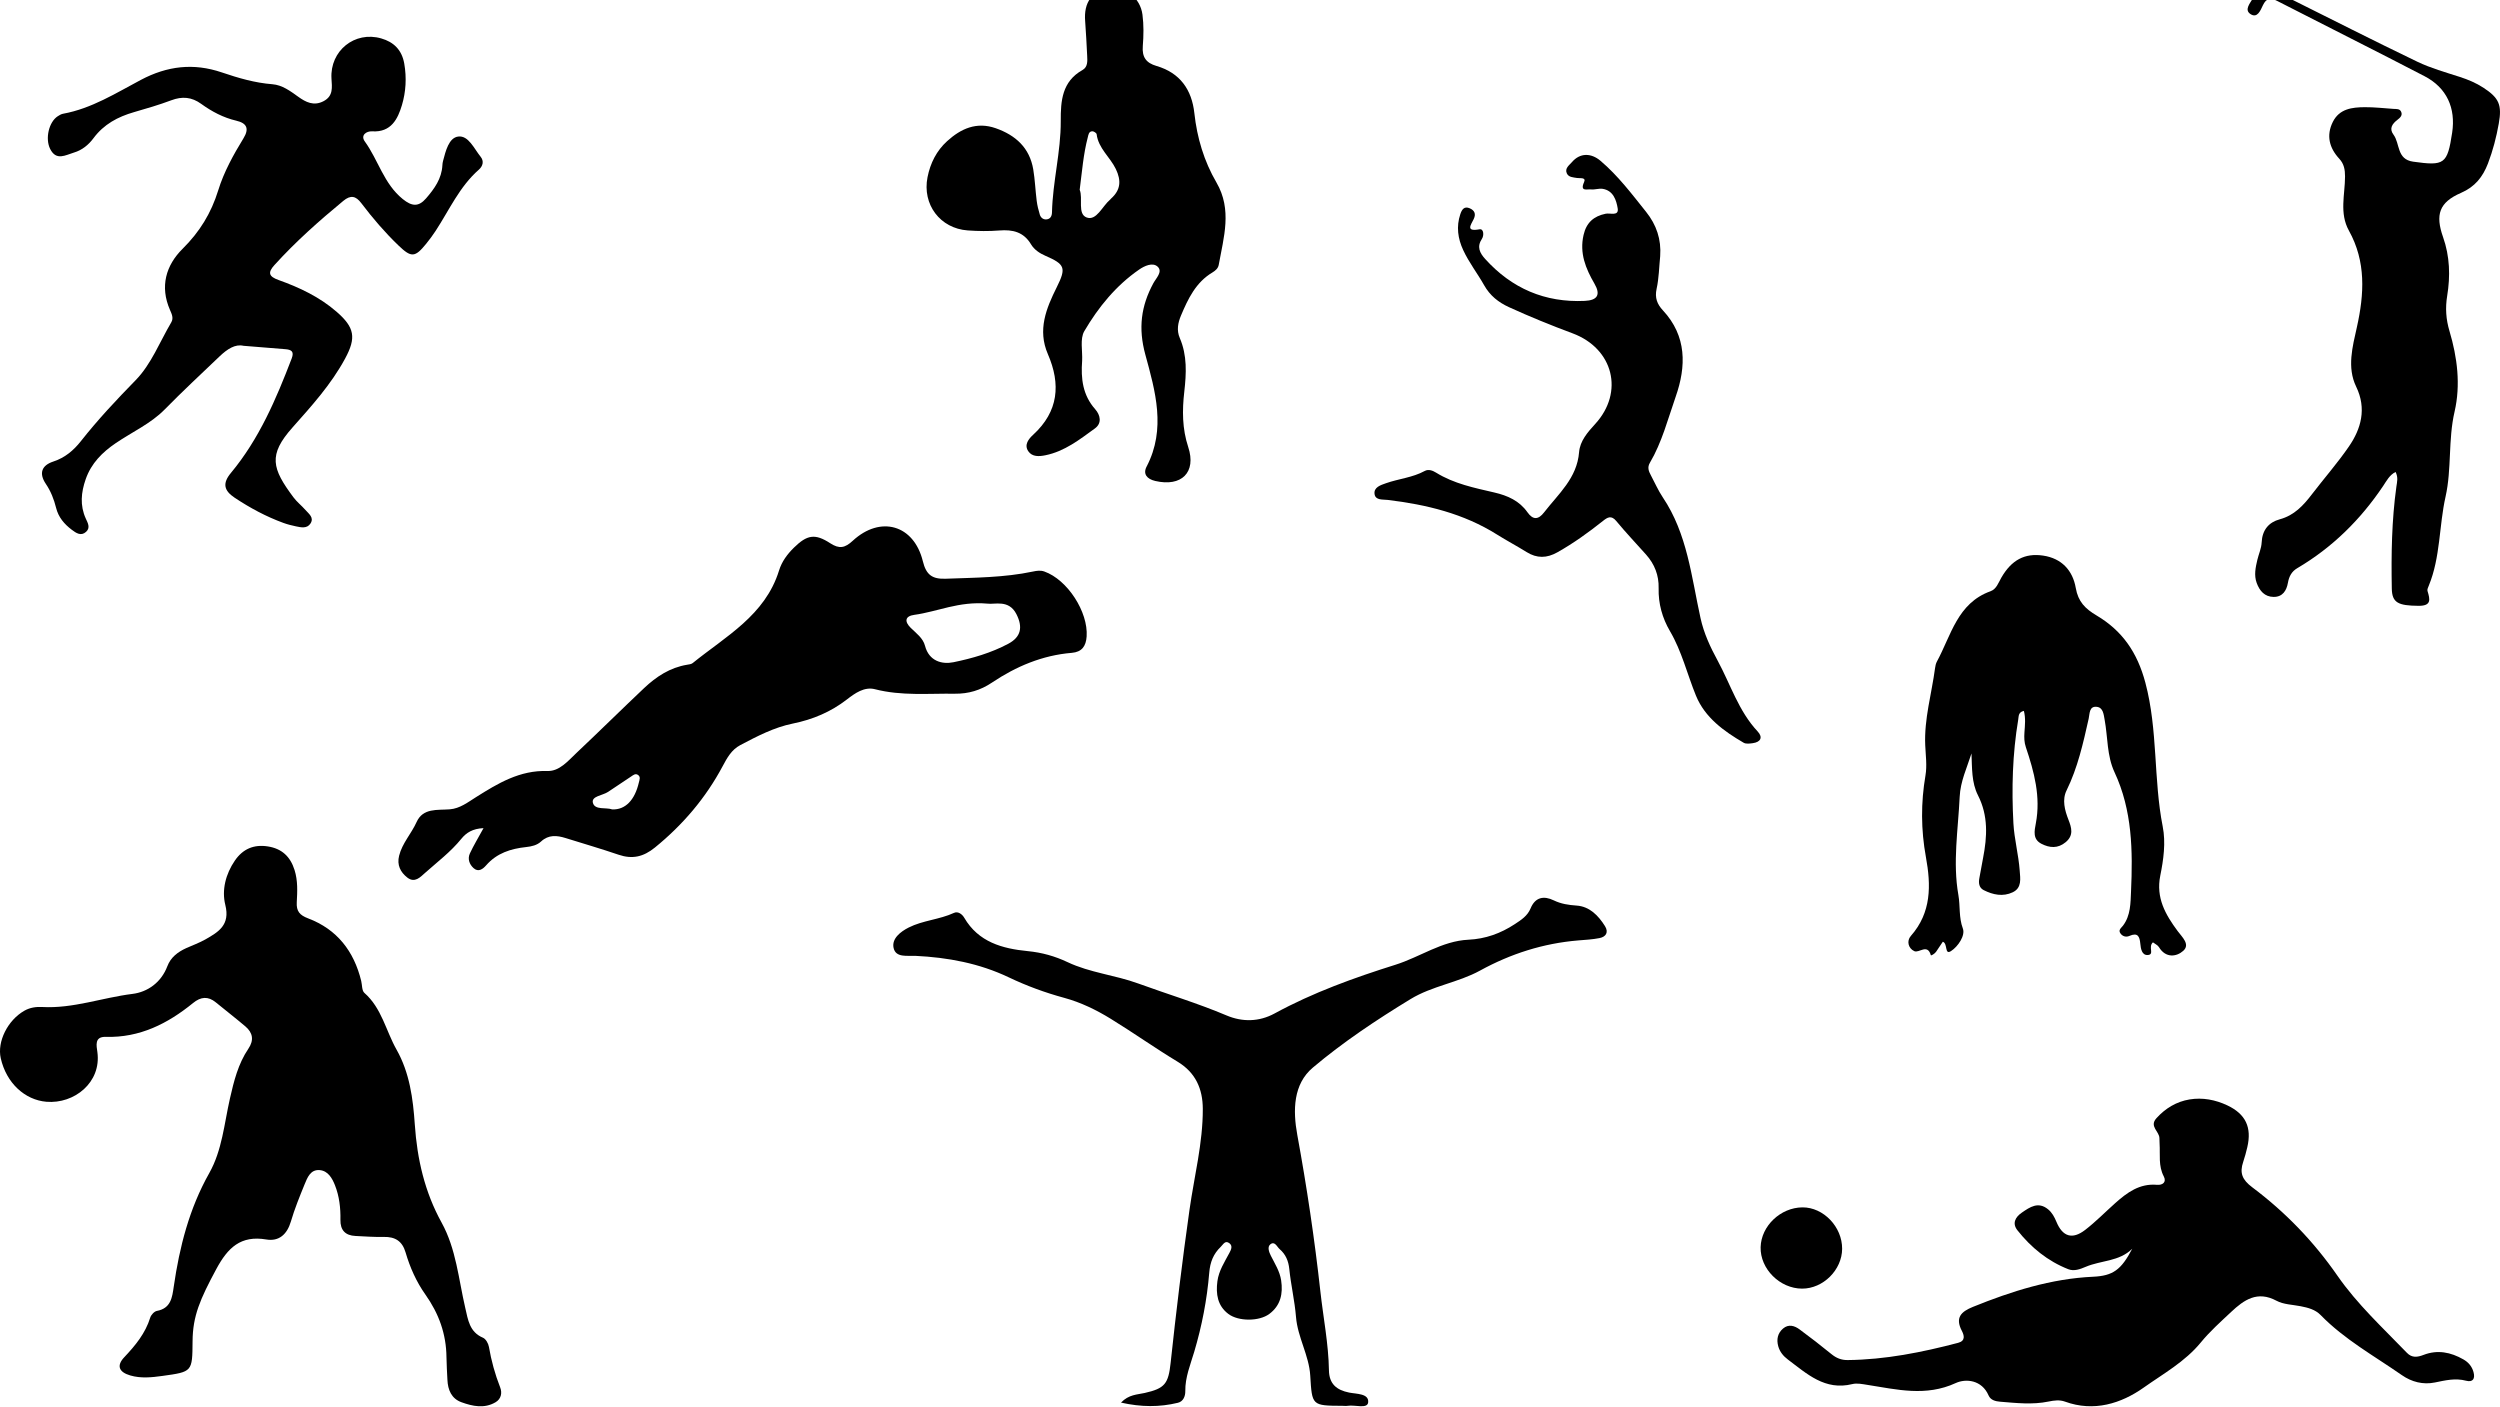
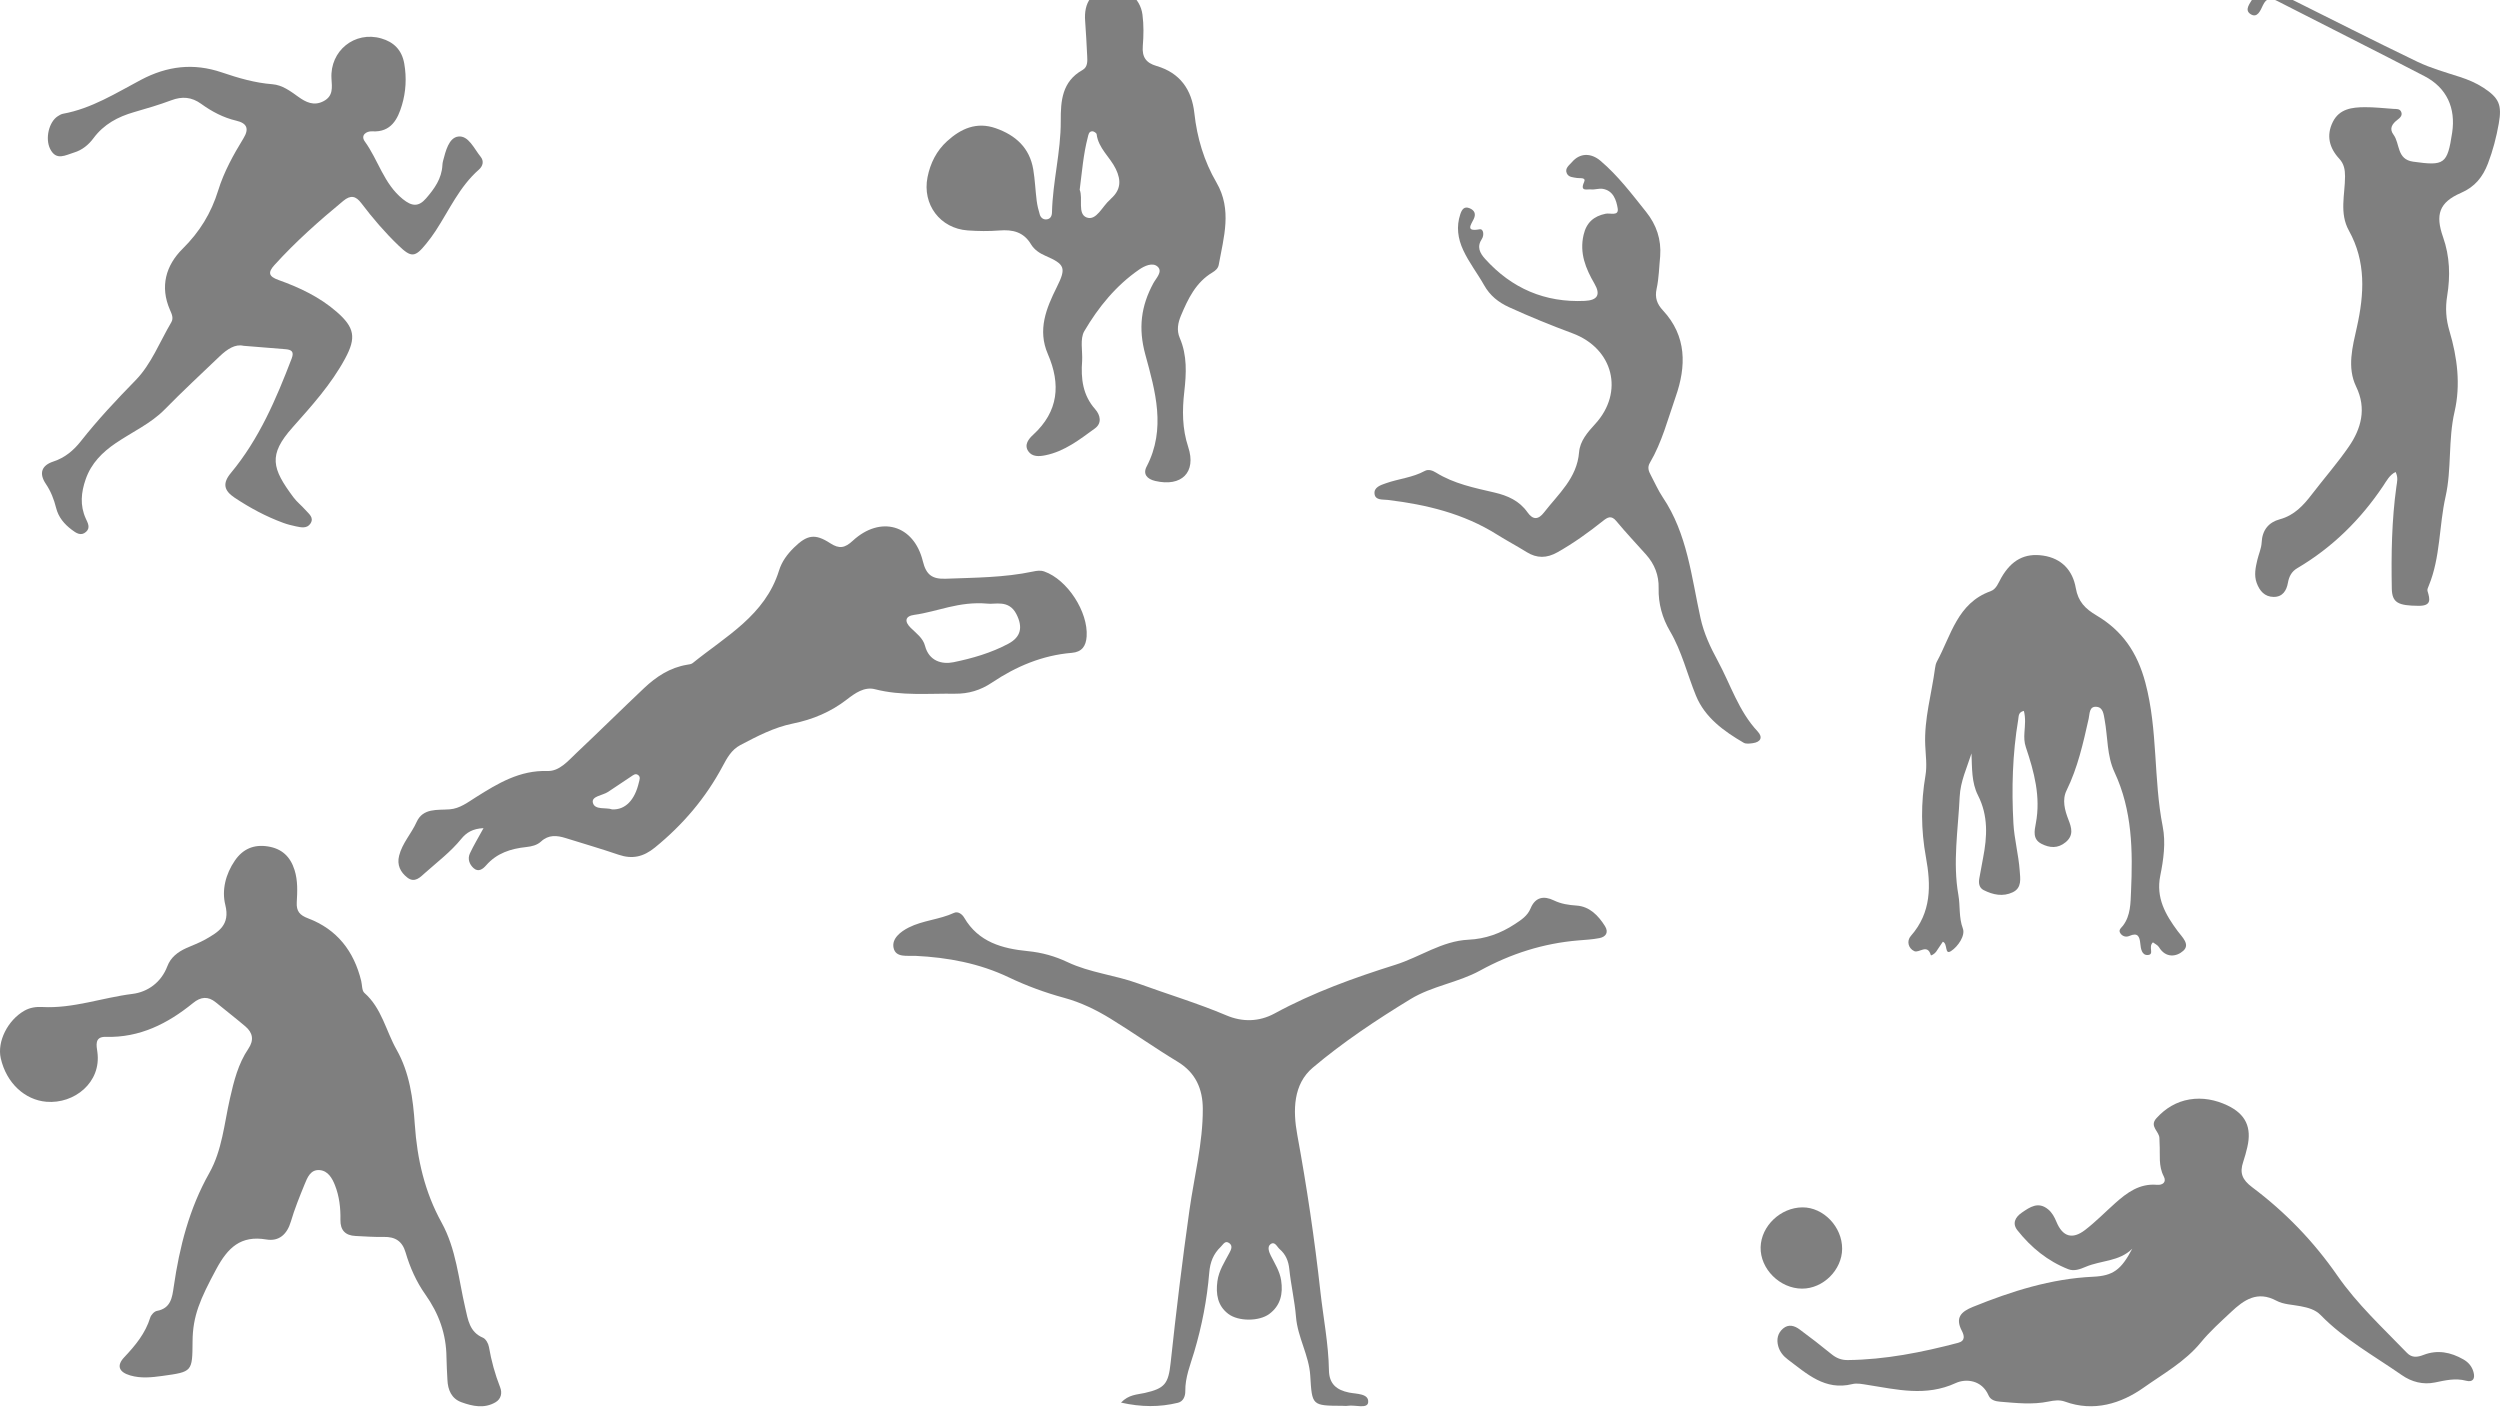
<svg xmlns="http://www.w3.org/2000/svg" version="1.1" id="Layer_1" x="0px" y="0px" viewBox="0 0 1920 1080" style="enable-background:new 0 0 1920 1080;" xml:space="preserve">
-   <path d="M1746.36-9.14c2.29,3.42,5.98,4.86,9.44,6.59c33.53,16.71,66.93,33.7,100.69,49.94c10.33,4.97,21.58,8.11,32.55,11.65  c6.45,2.09,12.59,4.65,18.24,8.34c12.09,7.91,14.31,13.26,11.78,27.52c-1.86,10.47-4.5,20.72-8.31,30.66  c-3.94,10.28-9.94,17.91-20.73,22.59c-16.74,7.26-19.84,16.67-13.73,34c5.19,14.71,5.63,29.87,3.15,45.04  c-1.52,9.31-0.95,18,1.77,27.11c6.03,20.22,8.66,41.3,3.9,61.86c-5.02,21.65-2.14,43.94-6.91,65.21  c-5.1,22.71-3.88,46.57-12.91,68.47c-0.53,1.28-1.32,2.89-0.97,4.03c1.98,6.51,3.17,11.49-6.92,11.4  c-15.59-0.13-20.3-2.32-20.5-13.28c-0.47-26.18-0.09-52.35,3.54-78.35c0.48-3.44,1.52-6.91-0.64-11.17  c-4.71,2.37-6.93,6.85-9.52,10.72c-17.39,25.91-39.05,47.31-66.01,63.19c-4.26,2.51-6.28,6.29-7.14,11.17  c-1.05,6-4.05,10.93-10.97,10.88c-6.92-0.05-10.78-4.65-13.01-10.69c-2.19-5.94-0.9-11.89,0.49-17.77c1.06-4.47,3.1-8.85,3.31-13.33  c0.44-9.55,5.37-15.51,13.94-17.83c11.07-3,18.06-10.58,24.58-19.1c9.46-12.35,19.81-24.15,28.54-36.86  c9.24-13.46,13.74-28.9,5.52-45.9c-7.16-14.81-2.78-30.7,0.56-45.69c5.69-25.54,7.08-50.35-6.11-74.1  c-7.48-13.47-3.01-27.72-2.99-41.64c0.01-5.23-0.77-9.65-4.42-13.6c-7.65-8.29-10.16-17.82-4.96-28.28  c5.04-10.13,14.8-11.25,24.53-11.32c7.38-0.06,14.77,0.82,22.15,1.31c2.07,0.14,4.53-0.21,5.67,1.97c1.48,2.82-0.57,4.76-2.53,6.25  c-4.1,3.12-6.82,6.79-3.21,11.6c5.1,6.82,2.29,18.93,15.11,20.72c23.99,3.35,26.25,1.98,29.92-22.24  c2.87-18.96-4.15-34.53-21.12-43.36c-37.62-19.58-75.57-38.52-113.31-57.88c-5.15-2.64-8.25-2.18-10.91,3.37  c-1.82,3.8-4.22,10.33-9.6,6.71c-4.84-3.25-0.27-8.28,1.95-12.1c1.59-2.74,3.65-5.21,5.5-7.8  C1739.29-9.14,1742.82-9.14,1746.36-9.14z" />
-   <path d="M147.89,1030.17c-0.16,23.46-0.18,23.35-23.15,26.54c-8.29,1.15-16.49,2.02-24.67-0.36c-8.75-2.54-10.77-7.51-4.64-14  c8.53-9.03,16.21-18.3,19.95-30.44c0.65-2.1,3.12-4.77,5.12-5.13c10.76-1.96,11.75-10.41,12.94-18.63  c4.43-30.55,11.91-59.99,27.29-87.25c9.88-17.52,11.46-37.87,15.84-57.16c3.06-13.47,6.33-26.71,14.16-38.29  c4.47-6.61,3.47-12.3-2.3-17.19c-7.42-6.29-15.13-12.25-22.66-18.42c-6.01-4.93-11.57-4.35-17.49,0.47  c-19.52,15.88-40.99,26.76-67.05,26c-8.91-0.26-7.09,6.82-6.43,11.75c3.14,23.23-17.72,39.89-39.15,38.1  c-16.59-1.39-30.78-14.39-35.08-33.46c-2.88-12.75,5.37-29.26,18.22-36.51c4.24-2.39,8.87-3.07,13.6-2.81  c23.76,1.31,46.15-7.19,69.35-10.06c11.62-1.44,22.07-8.78,26.79-21.26c2.59-6.85,8.03-10.94,14.45-13.88  c4.91-2.25,10.08-4.04,14.76-6.7c10.09-5.75,19.15-11.08,15.3-26.49c-2.85-11.39,0.24-23.72,7.35-34.08  c6.13-8.91,14.48-12.53,25.24-10.87c10.81,1.67,17.34,7.79,20.59,18.14c2.56,8.16,2.16,16.46,1.7,24.7  c-0.39,6.91,2.15,9.94,8.75,12.44c22.18,8.4,35.18,25.21,40.74,48.05c0.76,3.12,0.46,7.44,2.44,9.17  c13.35,11.74,16.5,29.09,24.71,43.6c10.06,17.77,12.66,37.71,14,57.38c1.82,26.75,7.6,51.89,20.6,75.44  c11.2,20.3,13,43.39,18.15,65.46c2.13,9.14,3.21,18.55,13.62,22.96c2.17,0.92,4.12,4.41,4.56,7c1.84,10.68,4.67,21.01,8.63,31.1  c1.72,4.36,0.71,8.95-3.56,11.46c-8.58,5.03-17.6,3.08-26.15-0.02c-7.68-2.78-10.45-9.43-10.79-17.22  c-0.25-5.77-0.68-11.53-0.73-17.3c-0.16-17.89-5.85-33.6-16.25-48.28c-6.83-9.64-11.79-20.74-15.15-32.24  c-2.54-8.71-8.01-12.13-16.8-11.92c-7.2,0.17-14.41-0.4-21.62-0.73c-7.87-0.36-11.77-4.43-11.62-12.43  c0.17-9.09-0.85-18.08-4.2-26.55c-2.14-5.43-5.36-11.06-11.72-11.61c-7.09-0.61-9.49,5.77-11.65,11.05  c-3.82,9.35-7.63,18.75-10.48,28.42c-2.9,9.85-9.11,15.46-18.86,13.81c-19.72-3.34-29.6,6.36-38.37,22.62  C153.63,997.83,148.02,1010.68,147.89,1030.17z" />
-   <path d="M860.93,1077.2c5.97-6.26,12.41-6.09,18.24-7.41c15.43-3.49,18.15-7.09,19.86-23.01c4.23-39.3,8.96-78.52,14.51-117.69  c3.64-25.71,10.31-51.26,10.21-77.48c-0.06-15.28-5.43-27.81-19.41-36.25c-17.38-10.49-33.98-22.29-51.28-32.92  c-11.14-6.85-23.01-12.63-35.69-16.08c-14.68-3.99-28.84-9.19-42.54-15.72c-22.73-10.85-46.89-15.34-71.86-16.55  c-6.19-0.3-15.07,1.62-16.71-6.15c-1.52-7.17,5.45-12.48,11.59-15.59c10.93-5.53,23.62-6.08,34.83-11.26  c2.98-1.38,6.19,0.88,7.84,3.71c10.93,18.76,29.27,23.75,48.78,25.66c10.85,1.06,20.84,3.85,30.6,8.47  c17.21,8.16,36.39,9.87,54.19,16.37c22.61,8.25,45.69,15.15,67.93,24.57c12.05,5.1,24.9,5,36.9-1.55  c29.46-16.06,61.13-27.44,92.75-37.38c18.91-5.94,35.7-18.27,56.09-19.24c13.09-0.62,24.68-4.8,35.61-11.97  c5.04-3.3,9.77-6.37,12.13-12.1c3.6-8.76,10.24-9.79,17.74-6.17c5.73,2.77,11.37,3.59,17.67,4.03c9.89,0.7,16.64,7.66,21.72,15.78  c2.93,4.69,0.8,8.2-4.22,9.19c-5.37,1.06-10.9,1.34-16.37,1.79c-26.79,2.23-51.82,10.23-75.32,23.13  c-16.99,9.32-36.81,11.8-53.4,21.91c-26.15,15.94-51.78,32.99-75.08,52.65c-15.04,12.7-15.4,32.67-11.91,51.73  c7.31,39.87,13.27,79.93,17.73,120.24c2.23,20.16,6.24,40.13,6.57,60.5c0.17,10.45,5.83,15.14,15.53,17.09  c5.61,1.13,15.31,0.62,14.59,7.53c-0.55,5.23-10.17,1.72-15.67,2.62c-1.34,0.22-2.75,0.03-4.13,0.02  c-23.51-0.12-23.28-0.13-24.68-23.23c-0.95-15.58-9.67-29.34-10.94-45.03c-1-12.32-3.89-24.48-5.15-36.79  c-0.64-6.3-2.8-11.31-7.41-15.29c-2.08-1.8-3.73-6.43-7.16-3.67c-2.46,1.98-1.02,5.9,0.38,8.69c3.09,6.15,6.88,11.98,7.93,18.97  c1.54,10.22-0.42,19.36-9.12,25.81c-7.8,5.78-23.66,5.82-31.41-0.02c-8.37-6.3-9.7-15.35-8.43-25.08  c1.06-8.09,5.48-14.76,9.19-21.75c1.28-2.41,2.83-5.38-0.01-7.51c-3.23-2.42-4.68,0.93-6.59,2.77c-5.69,5.48-8.18,11.73-8.86,19.97  c-1.7,20.58-5.64,40.91-11.55,60.77c-2.94,9.88-6.98,19.47-6.83,30.08c0.06,4.04-1.61,8-5.69,8.98  C890.58,1080.75,876.49,1080.69,860.93,1077.2z" />
-   <path d="M371.35,636.01c-8.36,0.39-13.21,3.46-17.08,8.23c-8.08,9.95-18.28,17.65-27.76,26.09c-3.7,3.29-7.98,8.1-13.69,3.64  c-5.31-4.15-8.09-9.69-6.3-16.78c2.42-9.66,9.4-16.92,13.4-25.82c4.95-11,15.94-9.06,25.51-9.81c7.79-0.61,13.88-5.42,20.16-9.36  c16.88-10.61,33.53-20.75,54.86-20.07c9.27,0.29,15.87-7.83,22.35-13.94c17.43-16.42,34.46-33.27,51.86-49.72  c9.37-8.85,19.95-15.79,33.04-17.95c1.47-0.24,3.2-0.4,4.27-1.27c25.42-20.57,55.66-36.67,66.31-71.04  c2.17-7.01,6.41-12.67,11.53-17.68c10-9.79,16.09-10.96,27.77-3.34c7.02,4.58,11.33,3.67,17.32-1.87  c21.32-19.66,46.98-12.3,53.85,15.72c2.57,10.47,7.19,13.82,17.63,13.42c22.41-0.86,44.84-0.84,66.91-5.51  c2.96-0.62,5.77-1.09,8.79-0.02c17.71,6.28,33.74,31.04,32.46,49.89c-0.51,7.48-3.69,11.93-11.44,12.57  c-22.56,1.87-42.75,10.41-61.29,22.85c-8.8,5.9-18.01,8.66-28.44,8.53c-20.51-0.26-41.06,1.8-61.4-3.45  c-8.12-2.1-15.37,3.08-21.52,7.84c-12.43,9.63-26.27,15.44-41.57,18.54c-14.44,2.93-27.42,9.75-40.35,16.55  c-6.72,3.53-10.17,9.88-13.49,16.11c-13.04,24.48-30.55,45.04-52.06,62.54c-8.8,7.16-17.31,9.14-27.9,5.53  c-13.44-4.59-27.09-8.55-40.65-12.79c-6.7-2.09-13.09-2.74-18.89,2.63c-3.09,2.86-7.22,3.82-11.39,4.26  c-11.83,1.26-22.6,4.64-30.82,14.07c-2.37,2.71-5.88,5.57-9.69,2.07c-3.23-2.96-4.66-7.16-2.75-11.27  C363.69,649.37,367.17,643.67,371.35,636.01z M758.36,463.59c-21.9-1.96-38.56,6.23-56.21,8.62c-7.21,0.98-7.6,5.16-2.75,9.94  c4.25,4.19,9.45,7.84,11.01,13.83c3.09,11.85,13.13,14.39,21.81,12.62c14.44-2.95,28.99-7.16,42.19-14.21  c9.74-5.2,11.27-12.78,6.19-22.74C774.76,460.2,763.9,464.42,758.36,463.59z M470.12,621.62c10.18,0.46,17.42-7.23,20.52-20.64  c0.51-2.19,1.6-4.45-0.86-5.96c-1.9-1.16-3.57,0.35-5.09,1.34c-5.92,3.89-11.81,7.83-17.68,11.8c-4.15,2.8-12.95,3.24-11.68,8.35  C456.79,622.4,465.58,619.89,470.12,621.62z" />
-   <path d="M186.96,265.57c-6.23-1.49-12.33,2.4-18.36,8.16c-14.19,13.56-28.54,26.88-42.31,40.92  c-10.39,10.59-24.84,17.15-37.37,25.66c-10.3,6.99-18.83,15.46-23.09,27.67c-3.56,10.2-4.54,20.17,0.05,30.27  c1.53,3.36,3.73,7.04,0.22,10.21c-3.96,3.58-7.77,0.81-10.98-1.6c-5.72-4.3-10.26-9.61-12.05-16.85  c-1.61-6.52-4.05-12.74-7.83-18.32c-5.62-8.31-3.14-14.34,5.72-17.23c8.96-2.92,15.61-8.62,21.13-15.61  c13.08-16.6,27.43-31.86,42.21-47c11.81-12.1,18.41-29.31,27.24-44.3c1.94-3.3,0.32-6.49-1.01-9.55  c-7.84-17.96-3.13-34.22,9.74-46.96c13.08-12.96,21.93-27.36,27.32-44.85c4.36-14.14,11.64-27.27,19.39-39.95  c4.53-7.4,2.71-11.63-5.56-13.56c-9.91-2.32-18.77-7.03-26.9-12.91c-7.35-5.32-14.6-5.9-22.97-2.75  c-9.35,3.51-18.98,6.32-28.59,9.09c-12.43,3.58-23.23,9.32-31.16,20.02c-3.77,5.08-8.71,9.17-15.01,11.04  c-6.49,1.93-13.57,6.59-18.26-2.77c-4.01-8.01-0.95-20.8,5.84-25.14c1.24-0.79,2.6-1.63,4-1.89c21.99-4,40.64-15.87,59.87-26.04  c20.22-10.69,40.39-13.11,62.11-5.72c12.58,4.27,25.35,8.04,38.83,9.08c7.52,0.58,13.73,5.2,19.8,9.57  c5.9,4.25,12.01,7.37,19.52,3.44c7.62-4,6.47-10.63,6.07-17.42c-1.23-21.25,17.81-36.66,38.24-30.77  c9.5,2.74,15.79,8.74,17.65,19.28c1.93,10.91,1.25,21.81-1.77,31.92c-3.14,10.53-8.24,21.08-22.84,20.16  c-4.46-0.28-9.13,3-5.69,7.75c10.37,14.31,14.57,32.48,29.16,44.27c7.12,5.76,12.21,6.03,17.9-0.54c6.37-7.35,12-15.14,12.54-25.42  c0.06-1.11,0.2-2.23,0.49-3.3c2.01-7.61,4.44-17.85,11.66-18.76c7.91-0.99,12.16,9.31,17.19,15.48c2.82,3.46,1.69,7.29-1.37,9.97  c-14.86,13.04-22.69,30.99-33.21,47.06c-2.23,3.41-4.67,6.69-7.24,9.86c-8.59,10.59-11.41,10.72-21.2,1.33  c-10.46-10.04-19.87-21.02-28.61-32.56c-4.23-5.59-8.16-6.4-13.81-1.74c-18.61,15.35-36.6,31.33-52.84,49.23  c-5.26,5.8-4.53,8.82,3.1,11.55c16.11,5.75,31.53,13.03,44.61,24.41c13.89,12.09,15.17,19.92,6.5,35.95  c-10.7,19.78-25.67,36.34-40.42,52.93c-18.76,21.11-15.8,31.42,0.8,53.65c2.64,3.54,6.25,6.33,9.17,9.67  c2.57,2.94,6.83,5.83,3.87,10.39c-2.63,4.06-7.2,3.03-11.21,2.18c-3.25-0.69-6.51-1.5-9.62-2.64  c-13.28-4.87-25.65-11.51-37.43-19.36c-8.19-5.45-9.53-10.98-2.83-19.04c21.63-26.01,34.71-56.68,46.67-87.92  c2.09-5.45-0.42-6.72-4.81-7.09C209.26,267.32,199.29,266.56,186.96,265.57z" />
-   <path d="M1653.46,723.72c-3.94,3.53,1.43,9.35-3.92,9.73c-4.64,0.33-5.42-4.94-5.77-8.65c-0.54-5.66-1.96-8.84-8.44-5.99  c-2.29,1.01-4.93,0.52-6.66-1.72c-2.17-2.81,0.33-4.28,1.79-6.19c5.92-7.77,5.78-17.47,6.17-26.21c1.4-31.21,1.02-62.34-12.69-91.65  c-5.89-12.59-5.09-26.76-7.56-40.17c-0.78-4.25-1.14-9.4-5.95-10.01c-6.03-0.77-5.49,5.32-6.32,9.05  c-4.23,18.83-8.38,37.59-16.99,55.14c-3.53,7.19-1.42,15.18,1.46,22.53c2.41,6.14,4.13,11.97-2.1,17.18  c-6.03,5.04-12.37,4.5-18.64,1.28c-6.86-3.52-5.43-9.87-4.31-15.79c3.85-20.3-1.28-39.43-7.66-58.36c-1.29-3.82-1.37-7.48-1.1-11.36  c0.38-5.45,1.03-10.97-0.43-16.56c-4.39,0.97-3.92,4.17-4.35,6.72c-4.42,26.39-5.13,53.07-3.69,79.61  c0.65,12.02,3.95,24.09,4.83,36.29c0.44,6.19,1.82,13.26-5.38,16.69c-7.49,3.56-15.16,1.94-22.27-1.66  c-3.59-1.82-4.04-5.44-3.34-9.18c0.97-5.17,1.86-10.35,2.86-15.51c3.18-16.41,4.07-32.43-3.92-48.14  c-5.01-9.85-4.49-21.07-4.98-32.14c-3.55,11.08-8.52,21.51-9.07,33.3c-1.17,25.15-5.43,50.32-0.99,75.45  c1.5,8.49,0.22,17.06,3.45,25.76c1.97,5.3-3.67,13.77-9.11,17.27c-5.12,3.29-2.35-5.79-6.29-7.18c-1.74,2.6-3.42,5.22-5.21,7.76  c-1.02,1.44-3.83,3.17-4,2.57c-2.64-9.15-9-1.38-12.72-3.11c-4.7-2.18-5.97-7.88-2.65-11.64c15.93-18.05,15.54-38.98,11.59-60.6  c-3.83-20.93-3.92-41.72-0.33-62.73c1.28-7.47,0.16-15.39-0.19-23.09c-0.92-20.21,4.93-39.53,7.54-59.28  c0.23-1.72,0.61-3.55,1.42-5.05c10.93-20.12,15.73-44.89,41.18-54.01c4.58-1.64,6.06-6.55,8.33-10.48  c7.84-13.57,18.02-18.95,32.01-16.9c14.41,2.11,22.81,11.53,25.12,24.83c1.85,10.65,7.29,16,16.03,21.19  c19.65,11.67,31.23,28.23,37.46,51.69c9.67,36.48,6.13,73.92,13.29,110.35c2.44,12.38,0.63,25.4-1.86,37.7  c-3.47,17.11,3.99,29.99,13.31,42.58c3.53,4.76,9.83,10.29,4.3,15.23c-5.15,4.6-13.45,5.73-18.62-2.84  C1657.15,725.83,1655.03,724.94,1653.46,723.72z" />
-   <path d="M831.08,277.13c-1.03,13.61,0.41,26.31,10.05,37.18c3.97,4.48,5.29,10.71-0.23,14.72c-11.72,8.51-23.3,17.64-38.03,20.61  c-4.74,0.96-10.12,1.38-13.17-3.12c-3.39-5.03,0.43-9.57,3.76-12.62c19.52-17.9,21.32-38.81,11.3-61.95  c-8.06-18.62-1.3-35.07,6.92-51.56c7.34-14.71,6.17-17.43-8.78-23.93c-4.55-1.98-8.63-4.73-11.06-8.8  c-5.72-9.59-14.12-11.46-24.37-10.65c-8.03,0.64-16.19,0.53-24.23-0.04c-21.26-1.5-35.06-19.98-30.9-40.9  c2.14-10.78,6.93-20.29,15.03-27.65c10.59-9.62,22.61-15.09,37.3-9.96c15.32,5.36,26.07,15.03,28.87,31.65  c1.34,7.96,1.62,16.09,2.64,24.1c0.46,3.6,1.33,7.19,2.41,10.66c0.68,2.19,2.5,3.81,4.97,3.64c3.17-0.22,4.3-2.6,4.36-5.39  c0.53-23.56,6.86-46.56,6.74-70.16c-0.08-15.55,0.96-30.35,16.71-39.19c4.05-2.27,3.81-6.8,3.58-10.93  c-0.5-8.81-0.83-17.63-1.54-26.42c-1.21-14.85,5.29-23.54,19.32-25.39c11.56-1.53,22.99,7.28,24.68,20.19  c1.04,7.95,0.9,16.17,0.26,24.18c-0.67,8.44,2.49,12.92,10.55,15.27c17.97,5.25,27.07,18.11,29.05,36.26  c2.07,18.92,7.41,36.84,16.95,53.2c12.22,20.98,5.57,42.1,1.76,63.3c-0.47,2.61-2.48,4.42-4.79,5.79  c-12.79,7.6-18.8,20.28-24.23,33.2c-2.26,5.39-3.46,11.23-0.89,17.17c5.76,13.34,5.06,27.24,3.46,41.26  c-1.64,14.31-1.64,28.32,3.02,42.46c6.42,19.49-5.16,30.78-25.33,26.07c-6.39-1.49-9.59-5.36-6.61-11.07  c15.1-28.88,6.63-58.03-0.99-85.95c-5.54-20.29-3.33-37.3,6.15-54.84c2.09-3.87,7.3-8.81,3.43-12.6  c-3.86-3.79-10.38-0.62-14.31,2.09c-17.82,12.28-31.36,28.94-42.15,47.32C829.3,260.24,831.48,269.44,831.08,277.13z M829.2,145.75  c2.72,6.56-1.9,18.53,5.33,21.26c7.52,2.84,12.04-8.68,18.04-13.7c0.28-0.23,0.48-0.56,0.75-0.81c7.33-6.59,7.95-13.71,3.64-22.69  c-4.42-9.21-13.4-15.84-14.74-26.73c-0.11-0.92-2.17-2.28-3.29-2.26c-2.81,0.06-3.01,2.72-3.55,4.79  C832.02,118.46,831.02,131.65,829.2,145.75z" />
-   <path d="M1275.02,196.7c-0.84,8.39-0.95,16.95-2.75,25.13c-1.51,6.89,0.43,11.79,4.82,16.51c18.45,19.81,17.99,43.06,9.85,66.29  c-6,17.13-10.51,34.99-19.86,50.85c-2.05,3.48-0.9,6.43,0.76,9.49c3.04,5.65,5.58,11.63,9.14,16.92  c18.93,28.11,22.03,61.11,29.04,92.9c2.57,11.66,7.47,22.14,13.16,32.63c9.92,18.3,16.02,38.66,30.71,54.35  c4.18,4.46,2.34,8.16-3.77,8.99c-2.29,0.31-5.16,0.72-6.96-0.32c-15.29-8.89-29.8-19.41-36.64-36.13  c-6.75-16.48-10.83-33.99-20-49.62c-5.85-9.98-8.99-21.12-8.69-32.92c0.26-9.97-3.12-18.52-9.69-25.89  c-7.63-8.56-15.55-16.89-22.85-25.74c-3.85-4.66-6.78-2.8-10.17-0.1c-11.1,8.84-22.57,17.1-34.98,24.1  c-8.21,4.63-15.78,4.8-23.77-0.19c-7.44-4.65-15.22-8.74-22.65-13.41c-25.7-16.16-54.29-23.03-83.96-26.6  c-3.8-0.46-9.39,0.44-10.1-4.48c-0.76-5.26,4.76-6.92,8.74-8.33c9.81-3.47,20.45-4.32,29.8-9.43c2.92-1.59,6.14-0.3,8.69,1.28  c13.78,8.55,29.39,11.68,44.8,15.27c10.21,2.37,19.21,6.37,25.41,15.19c4.28,6.09,8.42,5.68,12.74,0.09  c10.99-14.22,25.31-26.26,26.9-46.27c0.68-8.56,6.59-15.35,12.37-21.65c22.33-24.35,14.09-57.9-17.42-69.63  c-16.46-6.12-32.67-12.71-48.64-20.01c-8.31-3.8-14.72-8.89-19.27-16.97c-5.13-9.1-11.63-17.4-16.05-26.95  c-4.13-8.92-5.39-18.04-2.22-27.53c1.18-3.55,2.97-6.42,7.29-4.53c3.59,1.57,4.91,4.24,3.03,8.21c-2.07,4.36-6.63,9.94,4.44,7.9  c3.29-0.6,3.54,4.8,1.85,7.32c-4.12,6.17-1.62,10.91,2.46,15.43c20.47,22.69,45.98,33.64,76.51,32.23  c9.79-0.45,12.37-4.74,7.46-13.21c-6.81-11.74-11.58-23.44-8.37-37.43c2.18-9.51,7.8-14.42,17.01-16.31  c3.4-0.7,10.24,2.13,9.19-4.16c-1.02-6.1-3.29-13.61-11.51-14.94c-2.91-0.47-6.08,0.78-9.04,0.44c-2.8-0.33-8.68,1.98-5.24-5.64  c1.75-3.86-3.23-2.74-5.4-3.13c-3.01-0.54-6.51-0.48-7.89-3.6c-1.73-3.9,1.99-6.29,3.98-8.62c6.1-7.14,14.63-7.15,21.9-0.98  c13.5,11.45,24.05,25.5,35.01,39.2C1272.18,172.68,1275.95,183.89,1275.02,196.7z" />
-   <g>
+   <style type="text/css">
+ 	.st0{opacity:0.5;}
+ </style>
+   <path class="st0" d="M1746.36-9.14c2.29,3.42,5.98,4.86,9.44,6.59c33.53,16.71,66.93,33.7,100.69,49.94  c10.33,4.97,21.58,8.11,32.55,11.65c6.45,2.09,12.59,4.65,18.24,8.34c12.09,7.91,14.31,13.26,11.78,27.52  c-1.86,10.47-4.5,20.72-8.31,30.66c-3.94,10.28-9.94,17.91-20.73,22.59c-16.74,7.26-19.84,16.67-13.73,34  c5.19,14.71,5.63,29.87,3.15,45.04c-1.52,9.31-0.95,18,1.77,27.11c6.03,20.22,8.66,41.3,3.9,61.86  c-5.02,21.65-2.14,43.94-6.91,65.21c-5.1,22.71-3.88,46.57-12.91,68.47c-0.53,1.28-1.32,2.89-0.97,4.03  c1.98,6.51,3.17,11.49-6.92,11.4c-15.59-0.13-20.3-2.32-20.5-13.28c-0.47-26.18-0.09-52.35,3.54-78.35  c0.48-3.44,1.52-6.91-0.64-11.17c-4.71,2.37-6.93,6.85-9.52,10.72c-17.39,25.91-39.05,47.31-66.01,63.19  c-4.26,2.51-6.28,6.29-7.14,11.17c-1.05,6-4.05,10.93-10.97,10.88c-6.92-0.05-10.78-4.65-13.01-10.69  c-2.19-5.94-0.9-11.89,0.49-17.77c1.06-4.47,3.1-8.85,3.31-13.33c0.44-9.55,5.37-15.51,13.94-17.83c11.07-3,18.06-10.58,24.58-19.1  c9.46-12.35,19.81-24.15,28.54-36.86c9.24-13.46,13.74-28.9,5.52-45.9c-7.16-14.81-2.78-30.7,0.56-45.69  c5.69-25.54,7.08-50.35-6.11-74.1c-7.48-13.47-3.01-27.72-2.99-41.64c0.01-5.23-0.77-9.65-4.42-13.6  c-7.65-8.29-10.16-17.82-4.96-28.28c5.04-10.13,14.8-11.25,24.53-11.32c7.38-0.06,14.77,0.82,22.15,1.31  c2.07,0.14,4.53-0.21,5.67,1.97c1.48,2.82-0.57,4.76-2.53,6.25c-4.1,3.12-6.82,6.79-3.21,11.6c5.1,6.82,2.29,18.93,15.11,20.72  c23.99,3.35,26.25,1.98,29.92-22.24c2.87-18.96-4.15-34.53-21.12-43.36c-37.62-19.58-75.57-38.52-113.31-57.88  c-5.15-2.64-8.25-2.18-10.91,3.37c-1.82,3.8-4.22,10.33-9.6,6.71c-4.84-3.25-0.27-8.28,1.95-12.1c1.59-2.74,3.65-5.21,5.5-7.8  C1739.29-9.14,1742.82-9.14,1746.36-9.14z" />
+   <path class="st0" d="M147.89,1030.17c-0.16,23.46-0.18,23.35-23.15,26.54c-8.29,1.15-16.49,2.02-24.67-0.36  c-8.75-2.54-10.77-7.51-4.64-14c8.53-9.03,16.21-18.3,19.95-30.44c0.65-2.1,3.12-4.77,5.12-5.13c10.76-1.96,11.75-10.41,12.94-18.63  c4.43-30.55,11.91-59.99,27.29-87.25c9.88-17.52,11.46-37.87,15.84-57.16c3.06-13.47,6.33-26.71,14.16-38.29  c4.47-6.61,3.47-12.3-2.3-17.19c-7.42-6.29-15.13-12.25-22.66-18.42c-6.01-4.93-11.57-4.35-17.49,0.47  c-19.52,15.88-40.99,26.76-67.05,26c-8.91-0.26-7.09,6.82-6.43,11.75c3.14,23.23-17.72,39.89-39.15,38.1  c-16.59-1.39-30.78-14.39-35.08-33.46c-2.88-12.75,5.37-29.26,18.22-36.51c4.24-2.39,8.87-3.07,13.6-2.81  c23.76,1.31,46.15-7.19,69.35-10.06c11.62-1.44,22.07-8.78,26.79-21.26c2.59-6.85,8.03-10.94,14.45-13.88  c4.91-2.25,10.08-4.04,14.76-6.7c10.09-5.75,19.15-11.08,15.3-26.49c-2.85-11.39,0.24-23.72,7.35-34.08  c6.13-8.91,14.48-12.53,25.24-10.87c10.81,1.67,17.34,7.79,20.59,18.14c2.56,8.16,2.16,16.46,1.7,24.7  c-0.39,6.91,2.15,9.94,8.75,12.44c22.18,8.4,35.18,25.21,40.74,48.05c0.76,3.12,0.46,7.44,2.44,9.17  c13.35,11.74,16.5,29.09,24.71,43.6c10.06,17.77,12.66,37.71,14,57.38c1.82,26.75,7.6,51.89,20.6,75.44  c11.2,20.3,13,43.39,18.15,65.46c2.13,9.14,3.21,18.55,13.62,22.96c2.17,0.92,4.12,4.41,4.56,7c1.84,10.68,4.67,21.01,8.63,31.1  c1.72,4.36,0.71,8.95-3.56,11.46c-8.58,5.03-17.6,3.08-26.15-0.02c-7.68-2.78-10.45-9.43-10.79-17.22  c-0.25-5.77-0.68-11.53-0.73-17.3c-0.16-17.89-5.85-33.6-16.25-48.28c-6.83-9.64-11.79-20.74-15.15-32.24  c-2.54-8.71-8.01-12.13-16.8-11.92c-7.2,0.17-14.41-0.4-21.62-0.73c-7.87-0.36-11.77-4.43-11.62-12.43  c0.17-9.09-0.85-18.08-4.2-26.55c-2.14-5.43-5.36-11.06-11.72-11.61c-7.09-0.61-9.49,5.77-11.65,11.05  c-3.82,9.35-7.63,18.75-10.48,28.42c-2.9,9.85-9.11,15.46-18.86,13.81c-19.72-3.34-29.6,6.36-38.37,22.62  C153.63,997.83,148.02,1010.68,147.89,1030.17z" />
+   <path class="st0" d="M860.93,1077.2c5.97-6.26,12.41-6.09,18.24-7.41c15.43-3.49,18.15-7.09,19.86-23.01  c4.23-39.3,8.96-78.52,14.51-117.69c3.64-25.71,10.31-51.26,10.21-77.48c-0.06-15.28-5.43-27.81-19.41-36.25  c-17.38-10.49-33.98-22.29-51.28-32.92c-11.14-6.85-23.01-12.63-35.69-16.08c-14.68-3.99-28.84-9.19-42.54-15.72  c-22.73-10.85-46.89-15.34-71.86-16.55c-6.19-0.3-15.07,1.62-16.71-6.15c-1.52-7.17,5.45-12.48,11.59-15.59  c10.93-5.53,23.62-6.08,34.83-11.26c2.98-1.38,6.19,0.88,7.84,3.71c10.93,18.76,29.27,23.75,48.78,25.66  c10.85,1.06,20.84,3.85,30.6,8.47c17.21,8.16,36.39,9.87,54.19,16.37c22.61,8.25,45.69,15.15,67.93,24.57  c12.05,5.1,24.9,5,36.9-1.55c29.46-16.06,61.13-27.44,92.75-37.38c18.91-5.94,35.7-18.27,56.09-19.24  c13.09-0.62,24.68-4.8,35.61-11.97c5.04-3.3,9.77-6.37,12.13-12.1c3.6-8.76,10.24-9.79,17.74-6.17c5.73,2.77,11.37,3.59,17.67,4.03  c9.89,0.7,16.64,7.66,21.72,15.78c2.93,4.69,0.8,8.2-4.22,9.19c-5.37,1.06-10.9,1.34-16.37,1.79  c-26.79,2.23-51.82,10.23-75.32,23.13c-16.99,9.32-36.81,11.8-53.4,21.91c-26.15,15.94-51.78,32.99-75.08,52.65  c-15.04,12.7-15.4,32.67-11.91,51.73c7.31,39.87,13.27,79.93,17.73,120.24c2.23,20.16,6.24,40.13,6.57,60.5  c0.17,10.45,5.83,15.14,15.53,17.09c5.61,1.13,15.31,0.62,14.59,7.53c-0.55,5.23-10.17,1.72-15.67,2.62  c-1.34,0.22-2.75,0.03-4.13,0.02c-23.51-0.12-23.28-0.13-24.68-23.23c-0.95-15.58-9.67-29.34-10.94-45.03  c-1-12.32-3.89-24.48-5.15-36.79c-0.64-6.3-2.8-11.31-7.41-15.29c-2.08-1.8-3.73-6.43-7.16-3.67c-2.46,1.98-1.02,5.9,0.38,8.69  c3.09,6.15,6.88,11.98,7.93,18.97c1.54,10.22-0.42,19.36-9.12,25.81c-7.8,5.78-23.66,5.82-31.41-0.02  c-8.37-6.3-9.7-15.35-8.43-25.08c1.06-8.09,5.48-14.76,9.19-21.75c1.28-2.41,2.83-5.38-0.01-7.51c-3.23-2.42-4.68,0.93-6.59,2.77  c-5.69,5.48-8.18,11.73-8.86,19.97c-1.7,20.58-5.64,40.91-11.55,60.77c-2.94,9.88-6.98,19.47-6.83,30.08c0.06,4.04-1.61,8-5.69,8.98  C890.58,1080.75,876.49,1080.69,860.93,1077.2z" />
+   <path class="st0" d="M371.35,636.01c-8.36,0.39-13.21,3.46-17.08,8.23c-8.08,9.95-18.28,17.65-27.76,26.09  c-3.7,3.29-7.98,8.1-13.69,3.64c-5.31-4.15-8.09-9.69-6.3-16.78c2.42-9.66,9.4-16.92,13.4-25.82c4.95-11,15.94-9.06,25.51-9.81  c7.79-0.61,13.88-5.42,20.16-9.36c16.88-10.61,33.53-20.75,54.86-20.07c9.27,0.29,15.87-7.83,22.35-13.94  c17.43-16.42,34.46-33.27,51.86-49.72c9.37-8.85,19.95-15.79,33.04-17.95c1.47-0.24,3.2-0.4,4.27-1.27  c25.42-20.57,55.66-36.67,66.31-71.04c2.17-7.01,6.41-12.67,11.53-17.68c10-9.79,16.09-10.96,27.77-3.34  c7.02,4.58,11.33,3.67,17.32-1.87c21.32-19.66,46.98-12.3,53.85,15.72c2.57,10.47,7.19,13.82,17.63,13.42  c22.41-0.86,44.84-0.84,66.91-5.51c2.96-0.62,5.77-1.09,8.79-0.02c17.71,6.28,33.74,31.04,32.46,49.89  c-0.51,7.48-3.69,11.93-11.44,12.57c-22.56,1.87-42.75,10.41-61.29,22.85c-8.8,5.9-18.01,8.66-28.44,8.53  c-20.51-0.26-41.06,1.8-61.4-3.45c-8.12-2.1-15.37,3.08-21.52,7.84c-12.43,9.63-26.27,15.44-41.57,18.54  c-14.44,2.93-27.42,9.75-40.35,16.55c-6.72,3.53-10.17,9.88-13.49,16.11c-13.04,24.48-30.55,45.04-52.06,62.54  c-8.8,7.16-17.31,9.14-27.9,5.53c-13.44-4.59-27.09-8.55-40.65-12.79c-6.7-2.09-13.09-2.74-18.89,2.63  c-3.09,2.86-7.22,3.82-11.39,4.26c-11.83,1.26-22.6,4.64-30.82,14.07c-2.37,2.71-5.88,5.57-9.69,2.07  c-3.23-2.96-4.66-7.16-2.75-11.27C363.69,649.37,367.17,643.67,371.35,636.01z M758.36,463.59c-21.9-1.96-38.56,6.23-56.21,8.62  c-7.21,0.98-7.6,5.16-2.75,9.94c4.25,4.19,9.45,7.84,11.01,13.83c3.09,11.85,13.13,14.39,21.81,12.62  c14.44-2.95,28.99-7.16,42.19-14.21c9.74-5.2,11.27-12.78,6.19-22.74C774.76,460.2,763.9,464.42,758.36,463.59z M470.12,621.62  c10.18,0.46,17.42-7.23,20.52-20.64c0.51-2.19,1.6-4.45-0.86-5.96c-1.9-1.16-3.57,0.35-5.09,1.34c-5.92,3.89-11.81,7.83-17.68,11.8  c-4.15,2.8-12.95,3.24-11.68,8.35C456.79,622.4,465.58,619.89,470.12,621.62z" />
+   <path class="st0" d="M186.96,265.57c-6.23-1.49-12.33,2.4-18.36,8.16c-14.19,13.56-28.54,26.88-42.31,40.92  c-10.39,10.59-24.84,17.15-37.37,25.66c-10.3,6.99-18.83,15.46-23.09,27.67c-3.56,10.2-4.54,20.17,0.05,30.27  c1.53,3.36,3.73,7.04,0.22,10.21c-3.96,3.58-7.77,0.81-10.98-1.6c-5.72-4.3-10.26-9.61-12.05-16.85  c-1.61-6.52-4.05-12.74-7.83-18.32c-5.62-8.31-3.14-14.34,5.72-17.23c8.96-2.92,15.61-8.62,21.13-15.61  c13.08-16.6,27.43-31.86,42.21-47c11.81-12.1,18.41-29.31,27.24-44.3c1.94-3.3,0.32-6.49-1.01-9.55  c-7.84-17.96-3.13-34.22,9.74-46.96c13.08-12.96,21.93-27.36,27.32-44.85c4.36-14.14,11.64-27.27,19.39-39.95  c4.53-7.4,2.71-11.63-5.56-13.56c-9.91-2.32-18.77-7.03-26.9-12.91c-7.35-5.32-14.6-5.9-22.97-2.75  c-9.35,3.51-18.98,6.32-28.59,9.09c-12.43,3.58-23.23,9.32-31.16,20.02c-3.77,5.08-8.71,9.17-15.01,11.04  c-6.49,1.93-13.57,6.59-18.26-2.77c-4.01-8.01-0.95-20.8,5.84-25.14c1.24-0.79,2.6-1.63,4-1.89c21.99-4,40.64-15.87,59.87-26.04  c20.22-10.69,40.39-13.11,62.11-5.72c12.58,4.27,25.35,8.04,38.83,9.08c7.52,0.58,13.73,5.2,19.8,9.57  c5.9,4.25,12.01,7.37,19.52,3.44c7.62-4,6.47-10.63,6.07-17.42c-1.23-21.25,17.81-36.66,38.24-30.77  c9.5,2.74,15.79,8.74,17.65,19.28c1.93,10.91,1.25,21.81-1.77,31.92c-3.14,10.53-8.24,21.08-22.84,20.16  c-4.46-0.28-9.13,3-5.69,7.75c10.37,14.31,14.57,32.48,29.16,44.27c7.12,5.76,12.21,6.03,17.9-0.54c6.37-7.35,12-15.14,12.54-25.42  c0.06-1.11,0.2-2.23,0.49-3.3c2.01-7.61,4.44-17.85,11.66-18.76c7.91-0.99,12.16,9.31,17.19,15.48c2.82,3.46,1.69,7.29-1.37,9.97  c-14.86,13.04-22.69,30.99-33.21,47.06c-2.23,3.41-4.67,6.69-7.24,9.86c-8.59,10.59-11.41,10.72-21.2,1.33  c-10.46-10.04-19.87-21.02-28.61-32.56c-4.23-5.59-8.16-6.4-13.81-1.74c-18.61,15.35-36.6,31.33-52.84,49.23  c-5.26,5.8-4.53,8.82,3.1,11.55c16.11,5.75,31.53,13.03,44.61,24.41c13.89,12.09,15.17,19.92,6.5,35.95  c-10.7,19.78-25.67,36.34-40.42,52.93c-18.76,21.11-15.8,31.42,0.8,53.65c2.64,3.54,6.25,6.33,9.17,9.67  c2.57,2.94,6.83,5.83,3.87,10.39c-2.63,4.06-7.2,3.03-11.21,2.18c-3.25-0.69-6.51-1.5-9.62-2.64  c-13.28-4.87-25.65-11.51-37.43-19.36c-8.19-5.45-9.53-10.98-2.83-19.04c21.63-26.01,34.71-56.68,46.67-87.92  c2.09-5.45-0.42-6.72-4.81-7.09C209.26,267.32,199.29,266.56,186.96,265.57z" />
+   <path class="st0" d="M1653.46,723.72c-3.94,3.53,1.43,9.35-3.92,9.73c-4.64,0.33-5.42-4.94-5.77-8.65  c-0.54-5.66-1.96-8.84-8.44-5.99c-2.29,1.01-4.93,0.52-6.66-1.72c-2.17-2.81,0.33-4.28,1.79-6.19c5.92-7.77,5.78-17.47,6.17-26.21  c1.4-31.21,1.02-62.34-12.69-91.65c-5.89-12.59-5.09-26.76-7.56-40.17c-0.78-4.25-1.14-9.4-5.95-10.01  c-6.03-0.77-5.49,5.32-6.32,9.05c-4.23,18.83-8.38,37.59-16.99,55.14c-3.53,7.19-1.42,15.18,1.46,22.53  c2.41,6.14,4.13,11.97-2.1,17.18c-6.03,5.04-12.37,4.5-18.64,1.28c-6.86-3.52-5.43-9.87-4.31-15.79c3.85-20.3-1.28-39.43-7.66-58.36  c-1.29-3.82-1.37-7.48-1.1-11.36c0.38-5.45,1.03-10.97-0.43-16.56c-4.39,0.97-3.92,4.17-4.35,6.72  c-4.42,26.39-5.13,53.07-3.69,79.61c0.65,12.02,3.95,24.09,4.83,36.29c0.44,6.19,1.82,13.26-5.38,16.69  c-7.49,3.56-15.16,1.94-22.27-1.66c-3.59-1.82-4.04-5.44-3.34-9.18c0.97-5.17,1.86-10.35,2.86-15.51  c3.18-16.41,4.07-32.43-3.92-48.14c-5.01-9.85-4.49-21.07-4.98-32.14c-3.55,11.08-8.52,21.51-9.07,33.3  c-1.17,25.15-5.43,50.32-0.99,75.45c1.5,8.49,0.22,17.06,3.45,25.76c1.97,5.3-3.67,13.77-9.11,17.27c-5.12,3.29-2.35-5.79-6.29-7.18  c-1.74,2.6-3.42,5.22-5.21,7.76c-1.02,1.44-3.83,3.17-4,2.57c-2.64-9.15-9-1.38-12.72-3.11c-4.7-2.18-5.97-7.88-2.65-11.64  c15.93-18.05,15.54-38.98,11.59-60.6c-3.83-20.93-3.92-41.72-0.33-62.73c1.28-7.47,0.16-15.39-0.19-23.09  c-0.92-20.21,4.93-39.53,7.54-59.28c0.23-1.72,0.61-3.55,1.42-5.05c10.93-20.12,15.73-44.89,41.18-54.01  c4.58-1.64,6.06-6.55,8.33-10.48c7.84-13.57,18.02-18.95,32.01-16.9c14.41,2.11,22.81,11.53,25.12,24.83  c1.85,10.65,7.29,16,16.03,21.19c19.65,11.67,31.23,28.23,37.46,51.69c9.67,36.48,6.13,73.92,13.29,110.35  c2.44,12.38,0.63,25.4-1.86,37.7c-3.47,17.11,3.99,29.99,13.31,42.58c3.53,4.76,9.83,10.29,4.3,15.23  c-5.15,4.6-13.45,5.73-18.62-2.84C1657.15,725.83,1655.03,724.94,1653.46,723.72z" />
+   <path class="st0" d="M831.08,277.13c-1.03,13.61,0.41,26.31,10.05,37.18c3.97,4.48,5.29,10.71-0.23,14.72  c-11.72,8.51-23.3,17.64-38.03,20.61c-4.74,0.96-10.12,1.38-13.17-3.12c-3.39-5.03,0.43-9.57,3.76-12.62  c19.52-17.9,21.32-38.81,11.3-61.95c-8.06-18.62-1.3-35.07,6.92-51.56c7.34-14.71,6.17-17.43-8.78-23.93  c-4.55-1.98-8.63-4.73-11.06-8.8c-5.72-9.59-14.12-11.46-24.37-10.65c-8.03,0.64-16.19,0.53-24.23-0.04  c-21.26-1.5-35.06-19.98-30.9-40.9c2.14-10.78,6.93-20.29,15.03-27.65c10.59-9.62,22.61-15.09,37.3-9.96  c15.32,5.36,26.07,15.03,28.87,31.65c1.34,7.96,1.62,16.09,2.64,24.1c0.46,3.6,1.33,7.19,2.41,10.66c0.68,2.19,2.5,3.81,4.97,3.64  c3.17-0.22,4.3-2.6,4.36-5.39c0.53-23.56,6.86-46.56,6.74-70.16c-0.08-15.55,0.96-30.35,16.71-39.19c4.05-2.27,3.81-6.8,3.58-10.93  c-0.5-8.81-0.83-17.63-1.54-26.42C832.2,1.57,838.7-7.12,852.73-8.97c11.56-1.53,22.99,7.28,24.68,20.19  c1.04,7.95,0.9,16.17,0.26,24.18c-0.67,8.44,2.49,12.92,10.55,15.27c17.97,5.25,27.07,18.11,29.05,36.26  c2.07,18.92,7.41,36.84,16.95,53.2c12.22,20.98,5.57,42.1,1.76,63.3c-0.47,2.61-2.48,4.42-4.79,5.79  c-12.79,7.6-18.8,20.28-24.23,33.2c-2.26,5.39-3.46,11.23-0.89,17.17c5.76,13.34,5.06,27.24,3.46,41.26  c-1.64,14.31-1.64,28.32,3.02,42.46c6.42,19.49-5.16,30.78-25.33,26.07c-6.39-1.49-9.59-5.36-6.61-11.07  c15.1-28.88,6.63-58.03-0.99-85.95c-5.54-20.29-3.33-37.3,6.15-54.84c2.09-3.87,7.3-8.81,3.43-12.6  c-3.86-3.79-10.38-0.62-14.31,2.09c-17.82,12.28-31.36,28.94-42.15,47.32C829.3,260.24,831.48,269.44,831.08,277.13z M829.2,145.75  c2.72,6.56-1.9,18.53,5.33,21.26c7.52,2.84,12.04-8.68,18.04-13.7c0.28-0.23,0.48-0.56,0.75-0.81c7.33-6.59,7.95-13.71,3.64-22.69  c-4.42-9.21-13.4-15.84-14.74-26.73c-0.11-0.92-2.17-2.28-3.29-2.26c-2.81,0.06-3.01,2.72-3.55,4.79  C832.02,118.46,831.02,131.65,829.2,145.75z" />
+   <path class="st0" d="M1275.02,196.7c-0.84,8.39-0.95,16.95-2.75,25.13c-1.51,6.89,0.43,11.79,4.82,16.51  c18.45,19.81,17.99,43.06,9.85,66.29c-6,17.13-10.51,34.99-19.86,50.85c-2.05,3.48-0.9,6.43,0.76,9.49  c3.04,5.65,5.58,11.63,9.14,16.92c18.93,28.11,22.03,61.11,29.04,92.9c2.57,11.66,7.47,22.14,13.16,32.63  c9.92,18.3,16.02,38.66,30.71,54.35c4.18,4.46,2.34,8.16-3.77,8.99c-2.29,0.31-5.16,0.72-6.96-0.32  c-15.29-8.89-29.8-19.41-36.64-36.13c-6.75-16.48-10.83-33.99-20-49.62c-5.85-9.98-8.99-21.12-8.69-32.92  c0.26-9.97-3.12-18.52-9.69-25.89c-7.63-8.56-15.55-16.89-22.85-25.74c-3.85-4.66-6.78-2.8-10.17-0.1  c-11.1,8.84-22.57,17.1-34.98,24.1c-8.21,4.63-15.78,4.8-23.77-0.19c-7.44-4.65-15.22-8.74-22.65-13.41  c-25.7-16.16-54.29-23.03-83.96-26.6c-3.8-0.46-9.39,0.44-10.1-4.48c-0.76-5.26,4.76-6.92,8.74-8.33c9.81-3.47,20.45-4.32,29.8-9.43  c2.92-1.59,6.14-0.3,8.69,1.28c13.78,8.55,29.39,11.68,44.8,15.27c10.21,2.37,19.21,6.37,25.41,15.19  c4.28,6.09,8.42,5.68,12.74,0.09c10.99-14.22,25.31-26.26,26.9-46.27c0.68-8.56,6.59-15.35,12.37-21.65  c22.33-24.35,14.09-57.9-17.42-69.63c-16.46-6.12-32.67-12.71-48.64-20.01c-8.31-3.8-14.72-8.89-19.27-16.97  c-5.13-9.1-11.63-17.4-16.05-26.95c-4.13-8.92-5.39-18.04-2.22-27.53c1.18-3.55,2.97-6.42,7.29-4.53c3.59,1.57,4.91,4.24,3.03,8.21  c-2.07,4.36-6.63,9.94,4.44,7.9c3.29-0.6,3.54,4.8,1.85,7.32c-4.12,6.17-1.62,10.91,2.46,15.43c20.47,22.69,45.98,33.64,76.51,32.23  c9.79-0.45,12.37-4.74,7.46-13.21c-6.81-11.74-11.58-23.44-8.37-37.43c2.18-9.51,7.8-14.42,17.01-16.31  c3.4-0.7,10.24,2.13,9.19-4.16c-1.02-6.1-3.29-13.61-11.51-14.94c-2.91-0.47-6.08,0.78-9.04,0.44c-2.8-0.33-8.68,1.98-5.24-5.64  c1.75-3.86-3.23-2.74-5.4-3.13c-3.01-0.54-6.51-0.48-7.89-3.6c-1.73-3.9,1.99-6.29,3.98-8.62c6.1-7.14,14.63-7.15,21.9-0.98  c13.5,11.45,24.05,25.5,35.01,39.2C1272.18,172.68,1275.95,183.89,1275.02,196.7z" />
+   <g class="st0">
    <path d="M1637.56,959.03c-10,9.92-23.93,8.86-35.7,13.87c-4.32,1.84-8.97,3.6-13.42,1.85c-15.81-6.21-28.61-16.69-39.06-29.89   c-4.11-5.2-1.79-10.01,3.37-13.55c6.29-4.32,12.6-8.73,20.16-2.57c3.09,2.52,4.91,5.96,6.43,9.63c4.73,11.42,12.19,13.82,22.07,6.2   c8.12-6.26,15.36-13.67,23.03-20.52c9.16-8.17,18.74-15.28,32.1-14.11c4.35,0.38,7.55-2.05,5.24-6.46   c-4.26-8.11-2.68-16.65-3.21-25.06c-0.09-1.42-0.15-2.84-0.14-4.26c0.04-5.23-8.03-9.05-2.28-15.39   c6.95-7.67,15.45-12.75,25.43-14.4c9.96-1.65,19.88,0.24,29.05,4.58c14.08,6.67,18.85,16.92,15.3,32.1   c-0.89,3.8-1.9,7.58-3.15,11.28c-2.85,8.43-0.87,13.65,6.95,19.51c25.36,19.01,47.2,41.61,65.42,67.9   c15.19,21.91,34.91,40.09,53.38,59.25c3.87,4.02,8.11,3.37,12.72,1.59c10.76-4.16,20.89-2.11,30.61,3.43   c3.88,2.21,6.58,5.36,7.78,9.7c1.41,5.07-0.4,8.09-5.72,6.68c-8.28-2.19-15.98-0.26-24,1.37c-9.01,1.83-17.74-0.4-25.3-5.66   c-21.22-14.78-44.07-27.36-62.36-46.13c-4.16-4.27-9.68-5.67-15.32-6.78c-6.25-1.23-13.19-1.31-18.58-4.21   c-14.72-7.92-24.98-0.67-34.87,8.62c-8.02,7.53-16.32,14.93-23.26,23.4c-12.15,14.82-28.88,24.06-43.89,34.69   c-17.17,12.16-38.22,18.88-60.45,10.75c-4.13-1.51-8.39-0.92-12.61-0.05c-12.35,2.56-24.74,1.13-37.1,0.13   c-3.59-0.29-7.38-1.18-8.96-4.83c-5.18-12.01-17.51-13.05-25.2-9.51c-22.99,10.59-45.18,4.95-67.83,1.41   c-3.83-0.6-8.01-1.51-11.62-0.61c-21.02,5.21-34.85-7.92-49.52-18.9c-3.42-2.56-6.19-5.89-7.37-10.19   c-1.44-5.24-0.44-10.02,3.71-13.57c4.24-3.62,8.82-2.2,12.72,0.69c8.27,6.11,16.43,12.4,24.39,18.91c3.77,3.08,7.6,4.67,12.56,4.61   c28.91-0.32,56.96-5.93,84.76-13.23c5.87-1.54,4.64-5.82,2.85-9.27c-5.26-10.11-0.55-14.67,8.52-18.34   c29.74-12.04,60.01-21.67,92.38-23.16C1622.69,979.81,1629.04,975.34,1637.56,959.03z" />
    <path d="M1414.76,959.16c-0.13,16.17-14.57,30.52-30.7,30.51c-17.12,0-32.33-15.17-31.9-31.83c0.41-16.28,15.28-30.44,32.09-30.58   C1400.4,927.13,1414.9,942.28,1414.76,959.16z" />
  </g>
</svg>
